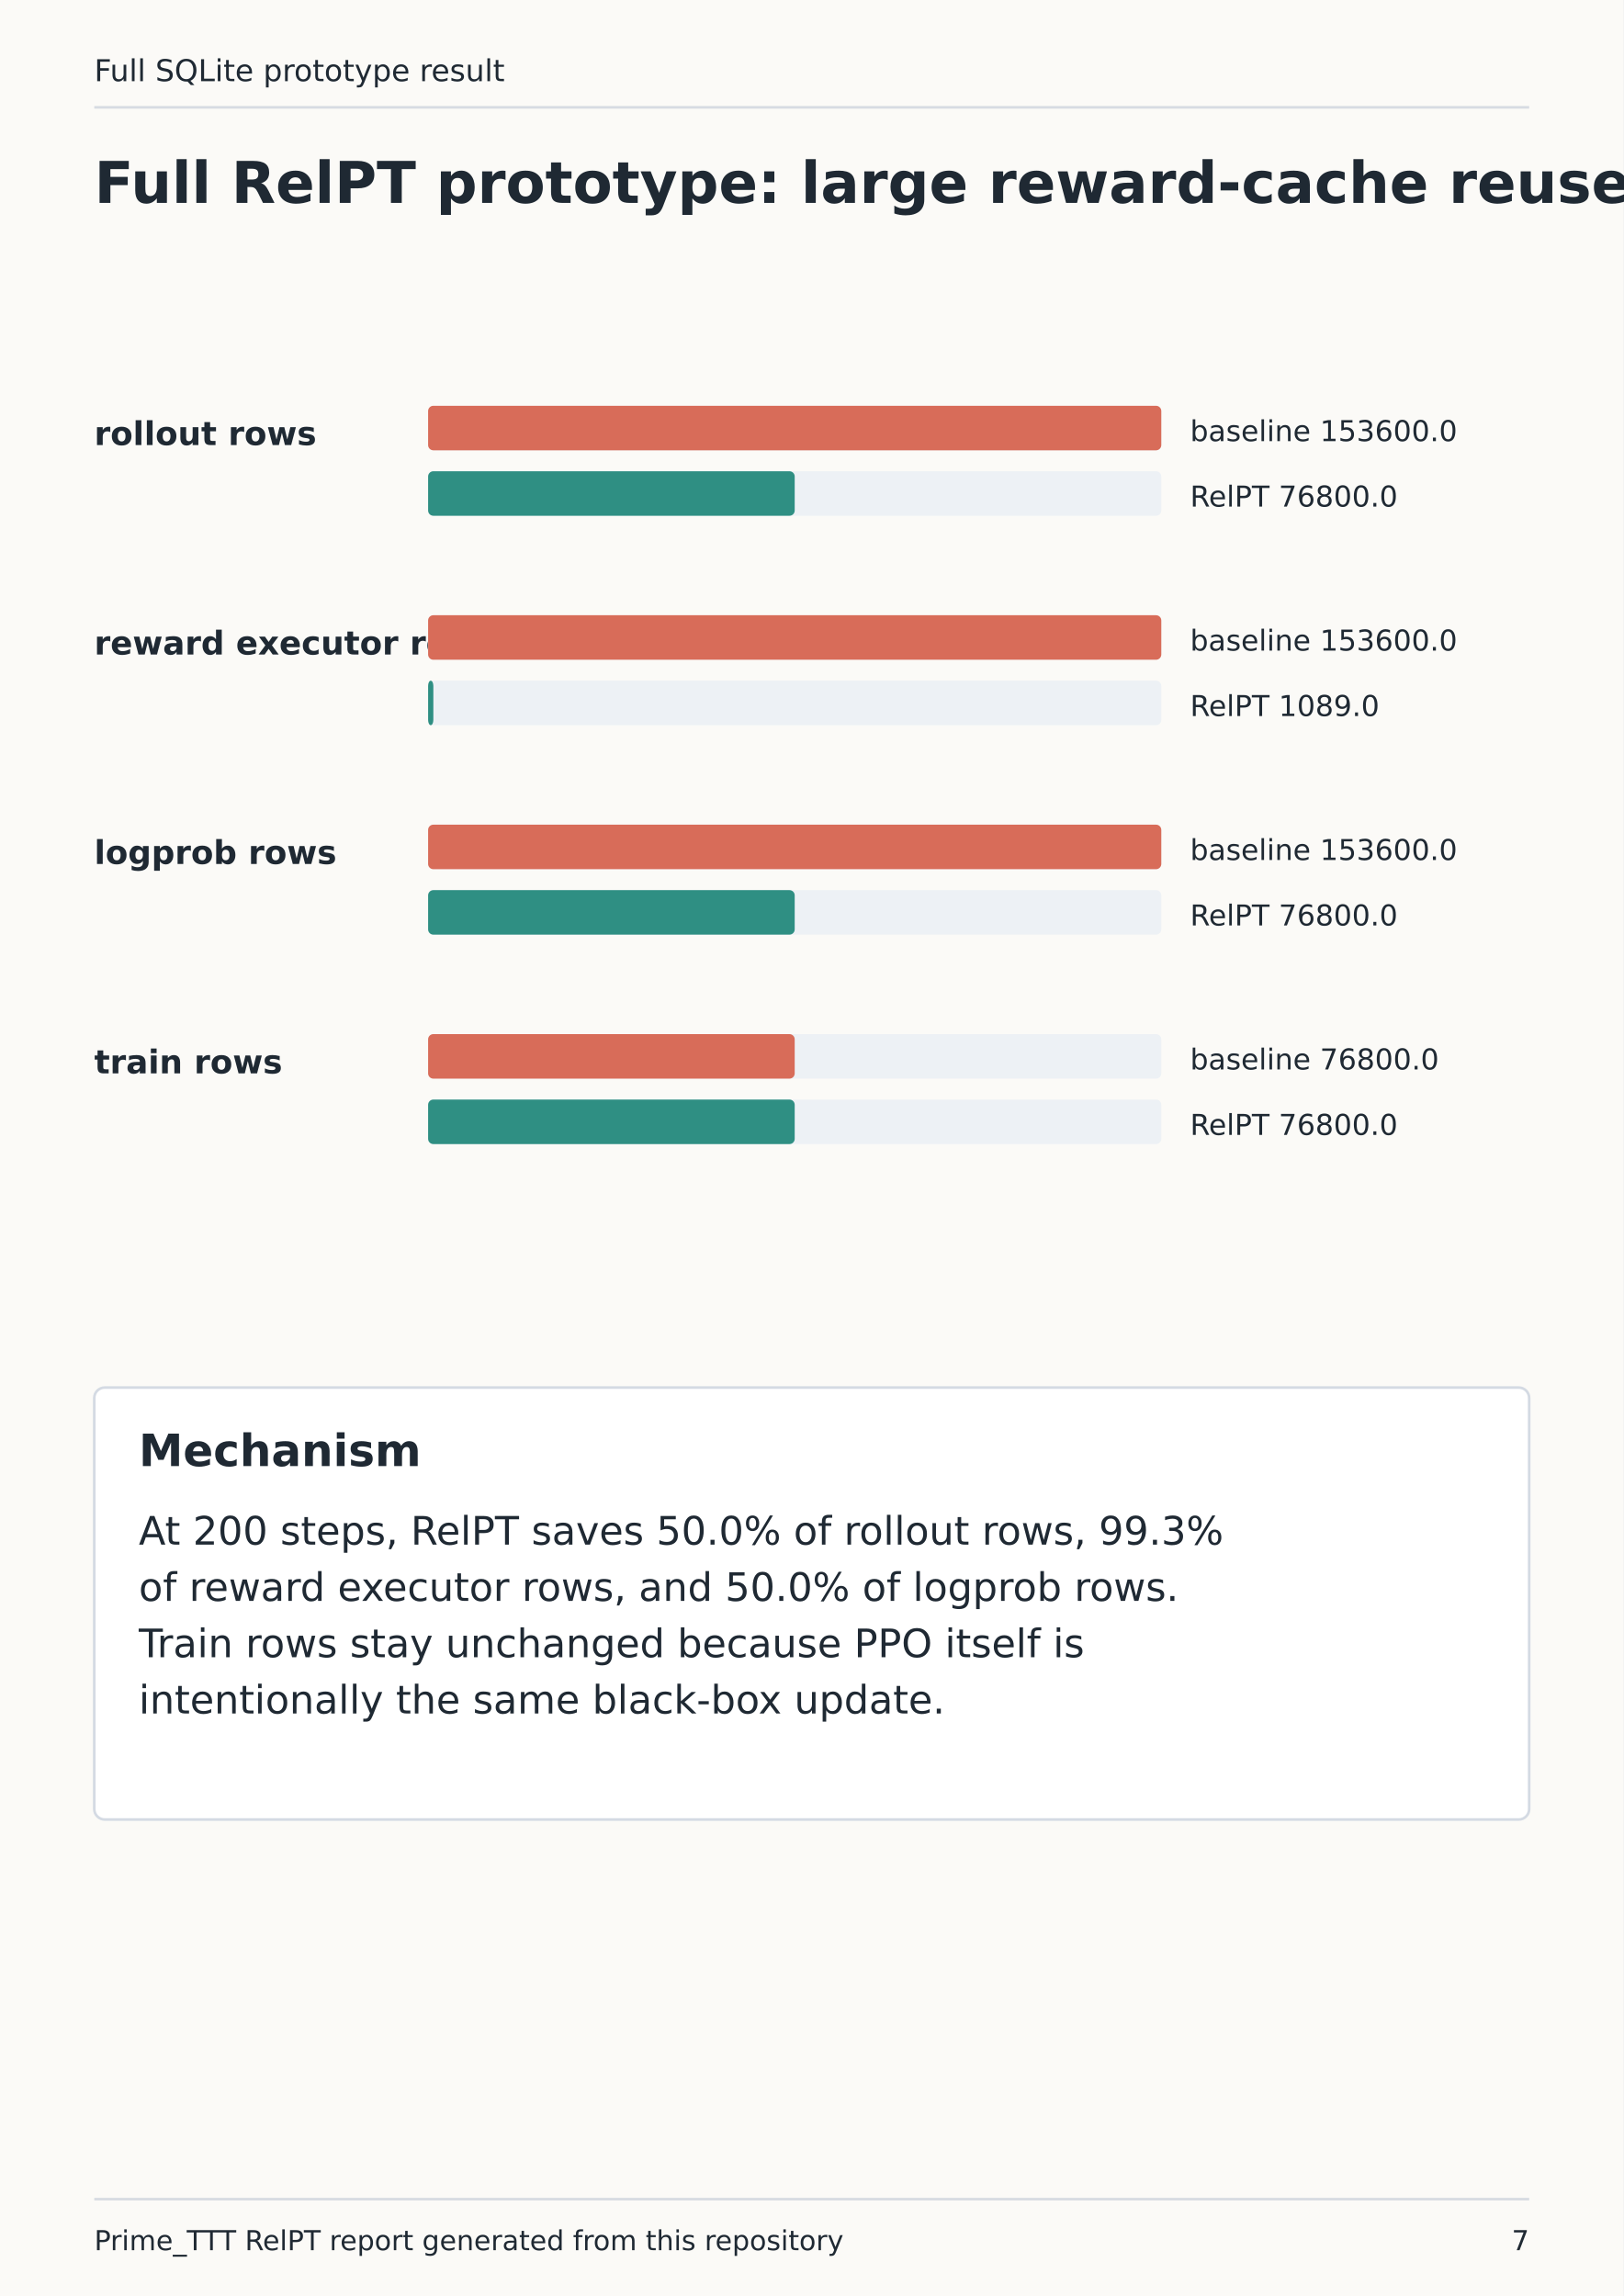
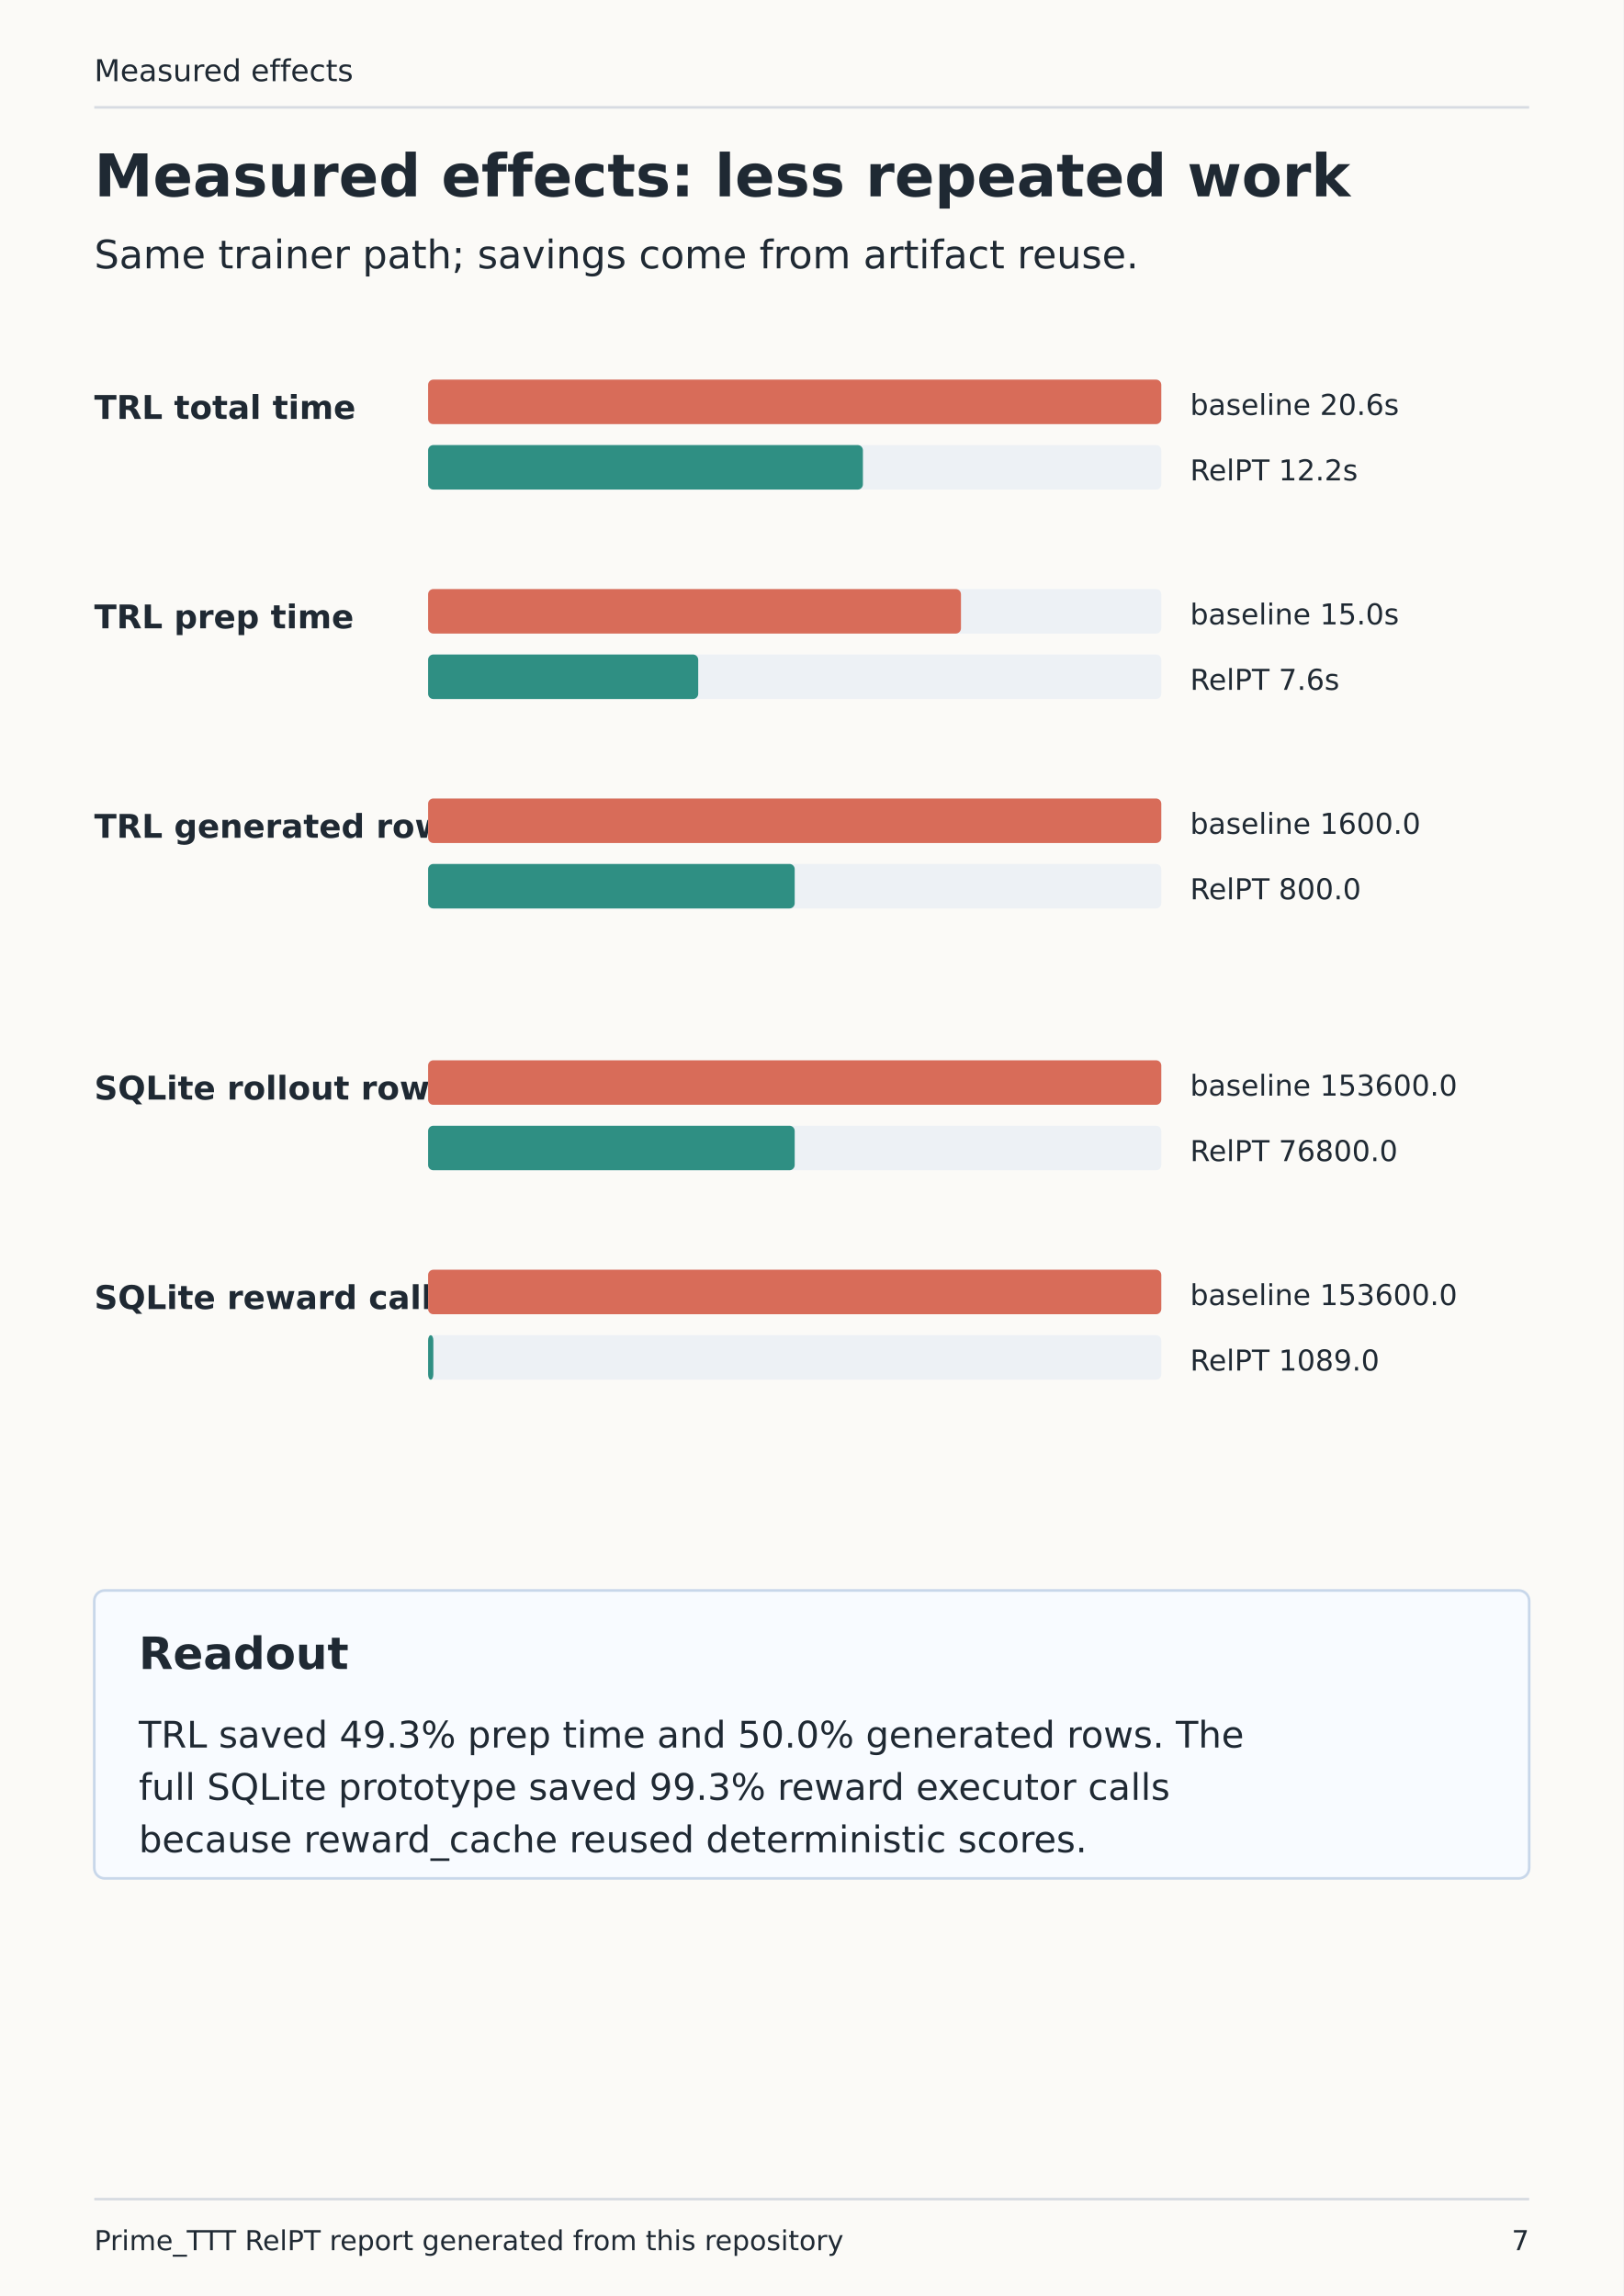
<svg xmlns="http://www.w3.org/2000/svg" width="1240" height="1754" viewBox="0 0 1240 1754">
  <rect width="100%" height="100%" fill="#fbfaf7" />
  <style>text{font-family:DejaVu Sans, Arial, sans-serif;fill:#1f2933}.muted{fill:#5f6978}.mono{font-family:DejaVu Sans Mono,monospace}</style>
-   <text x="72.0" y="62.0" font-size="23" font-weight="400" fill="#697386" text-anchor="start" class="">Full SQLite prototype result</text>
+   <text x="72.0" y="62.0" font-size="23" font-weight="400" fill="#697386" text-anchor="start" class="">Measured effects</text>
  <line x1="72.0" y1="82.0" x2="1168.0" y2="82.0" stroke="#d7dbe2" stroke-width="2" />
-   <text x="72.0" y="155.0" font-size="44" font-weight="700" fill="#1f2933" text-anchor="start" class="">Full RelPT prototype: large reward-cache reuse</text>
-   <text x="72.0" y="340.0" font-size="25" font-weight="700" fill="#1f2933" text-anchor="start" class="">rollout rows</text>
-   <rect x="327.0" y="310.0" width="560.0" height="34.0" rx="4" fill="#edf1f5" stroke="#edf1f5" stroke-width="0" />
-   <rect x="327.0" y="310.0" width="560.0" height="34.0" rx="4" fill="#d86c59" stroke="#d86c59" stroke-width="0" />
-   <text x="909.0" y="337.0" font-size="22" font-weight="400" fill="#5e6978" text-anchor="start" class="">baseline 153600.0</text>
-   <rect x="327.0" y="360.0" width="560.0" height="34.0" rx="4" fill="#edf1f5" stroke="#edf1f5" stroke-width="0" />
-   <rect x="327.0" y="360.0" width="280.0" height="34.0" rx="4" fill="#2f8f83" stroke="#2f8f83" stroke-width="0" />
-   <text x="909.0" y="387.0" font-size="22" font-weight="400" fill="#5e6978" text-anchor="start" class="">RelPT 76800.0</text>
-   <text x="72.0" y="500.0" font-size="25" font-weight="700" fill="#1f2933" text-anchor="start" class="">reward executor rows</text>
-   <rect x="327.0" y="470.0" width="560.0" height="34.0" rx="4" fill="#edf1f5" stroke="#edf1f5" stroke-width="0" />
-   <rect x="327.0" y="470.0" width="560.0" height="34.0" rx="4" fill="#d86c59" stroke="#d86c59" stroke-width="0" />
-   <text x="909.0" y="497.0" font-size="22" font-weight="400" fill="#5e6978" text-anchor="start" class="">baseline 153600.0</text>
-   <rect x="327.0" y="520.0" width="560.0" height="34.0" rx="4" fill="#edf1f5" stroke="#edf1f5" stroke-width="0" />
-   <rect x="327.0" y="520.0" width="4.0" height="34.0" rx="4" fill="#2f8f83" stroke="#2f8f83" stroke-width="0" />
-   <text x="909.0" y="547.0" font-size="22" font-weight="400" fill="#5e6978" text-anchor="start" class="">RelPT 1089.0</text>
-   <text x="72.0" y="660.0" font-size="25" font-weight="700" fill="#1f2933" text-anchor="start" class="">logprob rows</text>
-   <rect x="327.0" y="630.0" width="560.0" height="34.0" rx="4" fill="#edf1f5" stroke="#edf1f5" stroke-width="0" />
-   <rect x="327.0" y="630.0" width="560.0" height="34.0" rx="4" fill="#d86c59" stroke="#d86c59" stroke-width="0" />
-   <text x="909.0" y="657.0" font-size="22" font-weight="400" fill="#5e6978" text-anchor="start" class="">baseline 153600.0</text>
-   <rect x="327.0" y="680.0" width="560.0" height="34.0" rx="4" fill="#edf1f5" stroke="#edf1f5" stroke-width="0" />
-   <rect x="327.0" y="680.0" width="280.0" height="34.0" rx="4" fill="#2f8f83" stroke="#2f8f83" stroke-width="0" />
-   <text x="909.0" y="707.0" font-size="22" font-weight="400" fill="#5e6978" text-anchor="start" class="">RelPT 76800.0</text>
-   <text x="72.0" y="820.0" font-size="25" font-weight="700" fill="#1f2933" text-anchor="start" class="">train rows</text>
-   <rect x="327.0" y="790.0" width="560.0" height="34.0" rx="4" fill="#edf1f5" stroke="#edf1f5" stroke-width="0" />
-   <rect x="327.0" y="790.0" width="280.0" height="34.0" rx="4" fill="#d86c59" stroke="#d86c59" stroke-width="0" />
-   <text x="909.0" y="817.0" font-size="22" font-weight="400" fill="#5e6978" text-anchor="start" class="">baseline 76800.0</text>
-   <rect x="327.0" y="840.0" width="560.0" height="34.0" rx="4" fill="#edf1f5" stroke="#edf1f5" stroke-width="0" />
-   <rect x="327.0" y="840.0" width="280.0" height="34.0" rx="4" fill="#2f8f83" stroke="#2f8f83" stroke-width="0" />
-   <text x="909.0" y="867.0" font-size="22" font-weight="400" fill="#5e6978" text-anchor="start" class="">RelPT 76800.0</text>
-   <rect x="72.0" y="1060.0" width="1096.0" height="330.0" rx="8" fill="#ffffff" stroke="#d4dae3" stroke-width="2" />
-   <text x="106.0" y="1120.0" font-size="34" font-weight="700" fill="#1f2933" text-anchor="start" class="">Mechanism</text>
-   <text x="106.0" y="1180.0" font-size="30" font-weight="400" fill="#1f2933" text-anchor="start" class="">At 200 steps, RelPT saves 50.0% of rollout rows, 99.3%</text>
-   <text x="106.0" y="1223.0" font-size="30" font-weight="400" fill="#1f2933" text-anchor="start" class="">of reward executor rows, and 50.0% of logprob rows.</text>
-   <text x="106.0" y="1266.0" font-size="30" font-weight="400" fill="#1f2933" text-anchor="start" class="">Train rows stay unchanged because PPO itself is</text>
-   <text x="106.0" y="1309.0" font-size="30" font-weight="400" fill="#1f2933" text-anchor="start" class="">intentionally the same black-box update.</text>
+   <text x="72.0" y="150.0" font-size="45" font-weight="700" fill="#1f2933" text-anchor="start" class="">Measured effects: less repeated work</text>
+   <text x="72.0" y="205.0" font-size="30" font-weight="400" fill="#4b5563" text-anchor="start" class="">Same trainer path; savings come from artifact reuse.</text>
+   <text x="72.0" y="320.0" font-size="25" font-weight="700" fill="#1f2933" text-anchor="start" class="">TRL total time</text>
+   <rect x="327.0" y="290.0" width="560.0" height="34.0" rx="4" fill="#edf1f5" stroke="#edf1f5" stroke-width="0" />
+   <rect x="327.0" y="290.0" width="560.0" height="34.0" rx="4" fill="#d86c59" stroke="#d86c59" stroke-width="0" />
+   <text x="909.0" y="317.0" font-size="22" font-weight="400" fill="#5e6978" text-anchor="start" class="">baseline 20.6s</text>
+   <rect x="327.0" y="340.0" width="560.0" height="34.0" rx="4" fill="#edf1f5" stroke="#edf1f5" stroke-width="0" />
+   <rect x="327.0" y="340.0" width="332.1" height="34.0" rx="4" fill="#2f8f83" stroke="#2f8f83" stroke-width="0" />
+   <text x="909.0" y="367.0" font-size="22" font-weight="400" fill="#5e6978" text-anchor="start" class="">RelPT 12.2s</text>
+   <text x="72.0" y="480.0" font-size="25" font-weight="700" fill="#1f2933" text-anchor="start" class="">TRL prep time</text>
+   <rect x="327.0" y="450.0" width="560.0" height="34.0" rx="4" fill="#edf1f5" stroke="#edf1f5" stroke-width="0" />
+   <rect x="327.0" y="450.0" width="407.0" height="34.0" rx="4" fill="#d86c59" stroke="#d86c59" stroke-width="0" />
+   <text x="909.0" y="477.0" font-size="22" font-weight="400" fill="#5e6978" text-anchor="start" class="">baseline 15.0s</text>
+   <rect x="327.0" y="500.0" width="560.0" height="34.0" rx="4" fill="#edf1f5" stroke="#edf1f5" stroke-width="0" />
+   <rect x="327.0" y="500.0" width="206.3" height="34.0" rx="4" fill="#2f8f83" stroke="#2f8f83" stroke-width="0" />
+   <text x="909.0" y="527.0" font-size="22" font-weight="400" fill="#5e6978" text-anchor="start" class="">RelPT 7.6s</text>
+   <text x="72.0" y="640.0" font-size="25" font-weight="700" fill="#1f2933" text-anchor="start" class="">TRL generated rows</text>
+   <rect x="327.0" y="610.0" width="560.0" height="34.0" rx="4" fill="#edf1f5" stroke="#edf1f5" stroke-width="0" />
+   <rect x="327.0" y="610.0" width="560.0" height="34.0" rx="4" fill="#d86c59" stroke="#d86c59" stroke-width="0" />
+   <text x="909.0" y="637.0" font-size="22" font-weight="400" fill="#5e6978" text-anchor="start" class="">baseline 1600.0</text>
+   <rect x="327.0" y="660.0" width="560.0" height="34.0" rx="4" fill="#edf1f5" stroke="#edf1f5" stroke-width="0" />
+   <rect x="327.0" y="660.0" width="280.0" height="34.0" rx="4" fill="#2f8f83" stroke="#2f8f83" stroke-width="0" />
+   <text x="909.0" y="687.0" font-size="22" font-weight="400" fill="#5e6978" text-anchor="start" class="">RelPT 800.0</text>
+   <text x="72.0" y="840.0" font-size="25" font-weight="700" fill="#1f2933" text-anchor="start" class="">SQLite rollout rows</text>
+   <rect x="327.0" y="810.0" width="560.0" height="34.0" rx="4" fill="#edf1f5" stroke="#edf1f5" stroke-width="0" />
+   <rect x="327.0" y="810.0" width="560.0" height="34.0" rx="4" fill="#d86c59" stroke="#d86c59" stroke-width="0" />
+   <text x="909.0" y="837.0" font-size="22" font-weight="400" fill="#5e6978" text-anchor="start" class="">baseline 153600.0</text>
+   <rect x="327.0" y="860.0" width="560.0" height="34.0" rx="4" fill="#edf1f5" stroke="#edf1f5" stroke-width="0" />
+   <rect x="327.0" y="860.0" width="280.0" height="34.0" rx="4" fill="#2f8f83" stroke="#2f8f83" stroke-width="0" />
+   <text x="909.0" y="887.0" font-size="22" font-weight="400" fill="#5e6978" text-anchor="start" class="">RelPT 76800.0</text>
+   <text x="72.0" y="1000.0" font-size="25" font-weight="700" fill="#1f2933" text-anchor="start" class="">SQLite reward calls</text>
+   <rect x="327.0" y="970.0" width="560.0" height="34.0" rx="4" fill="#edf1f5" stroke="#edf1f5" stroke-width="0" />
+   <rect x="327.0" y="970.0" width="560.0" height="34.0" rx="4" fill="#d86c59" stroke="#d86c59" stroke-width="0" />
+   <text x="909.0" y="997.0" font-size="22" font-weight="400" fill="#5e6978" text-anchor="start" class="">baseline 153600.0</text>
+   <rect x="327.0" y="1020.0" width="560.0" height="34.0" rx="4" fill="#edf1f5" stroke="#edf1f5" stroke-width="0" />
+   <rect x="327.0" y="1020.0" width="4.0" height="34.0" rx="4" fill="#2f8f83" stroke="#2f8f83" stroke-width="0" />
+   <text x="909.0" y="1047.0" font-size="22" font-weight="400" fill="#5e6978" text-anchor="start" class="">RelPT 1089.0</text>
+   <rect x="72.0" y="1215.0" width="1096.0" height="220.0" rx="8" fill="#f8fbff" stroke="#c8d7ea" stroke-width="2" />
+   <text x="106.0" y="1275.0" font-size="34" font-weight="700" fill="#1f2933" text-anchor="start" class="">Readout</text>
+   <text x="106.0" y="1335.0" font-size="28" font-weight="400" fill="#1f2933" text-anchor="start" class="">TRL saved 49.3% prep time and 50.0% generated rows. The</text>
+   <text x="106.0" y="1375.0" font-size="28" font-weight="400" fill="#1f2933" text-anchor="start" class="">full SQLite prototype saved 99.3% reward executor calls</text>
+   <text x="106.0" y="1415.0" font-size="28" font-weight="400" fill="#1f2933" text-anchor="start" class="">because reward_cache reused deterministic scores.</text>
  <line x1="72.0" y1="1680.0" x2="1168.0" y2="1680.0" stroke="#d7dbe2" stroke-width="2" />
  <text x="72.0" y="1719.0" font-size="21" font-weight="400" fill="#697386" text-anchor="start" class="">Prime_TTT RelPT report generated from this repository</text>
  <text x="1168.0" y="1719.0" font-size="21" font-weight="400" fill="#697386" text-anchor="end" class="">7</text>
</svg>
